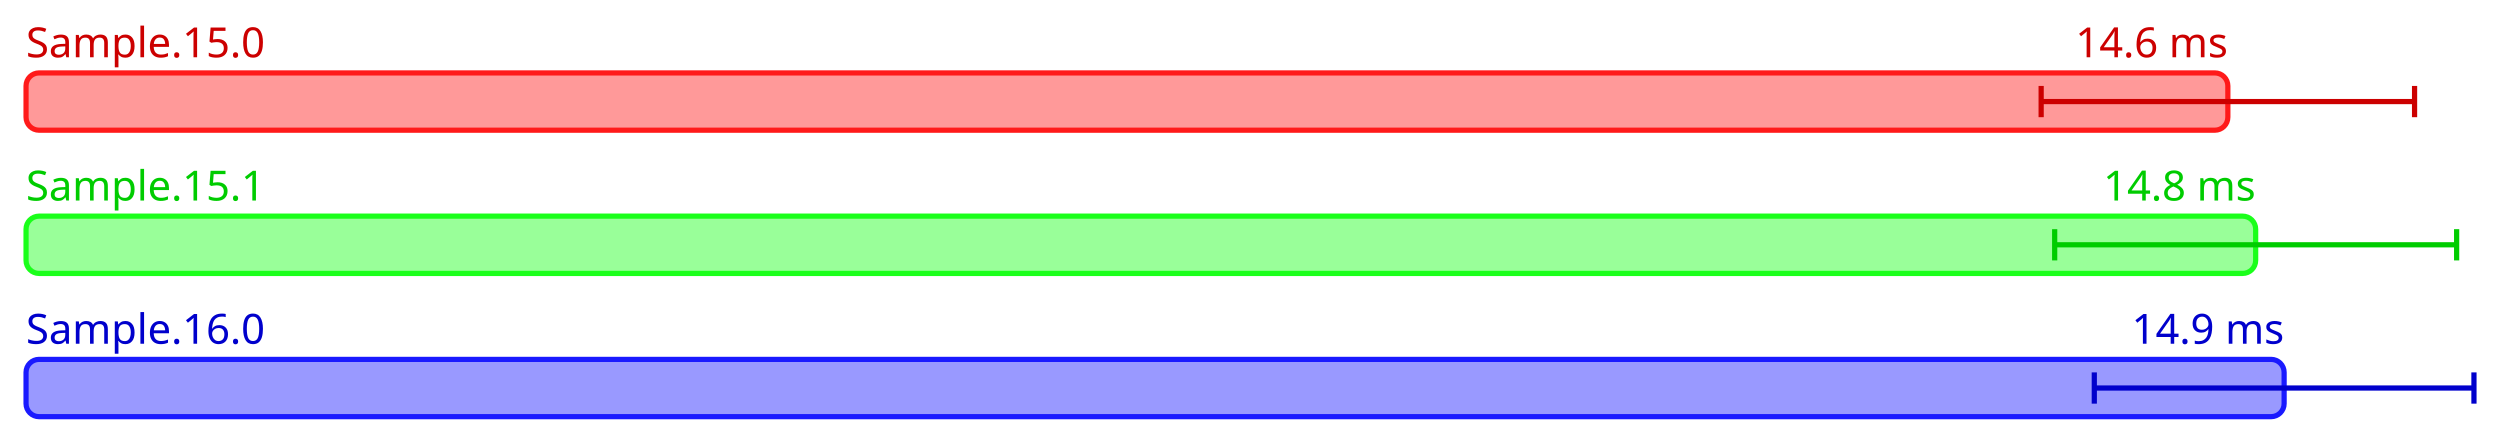
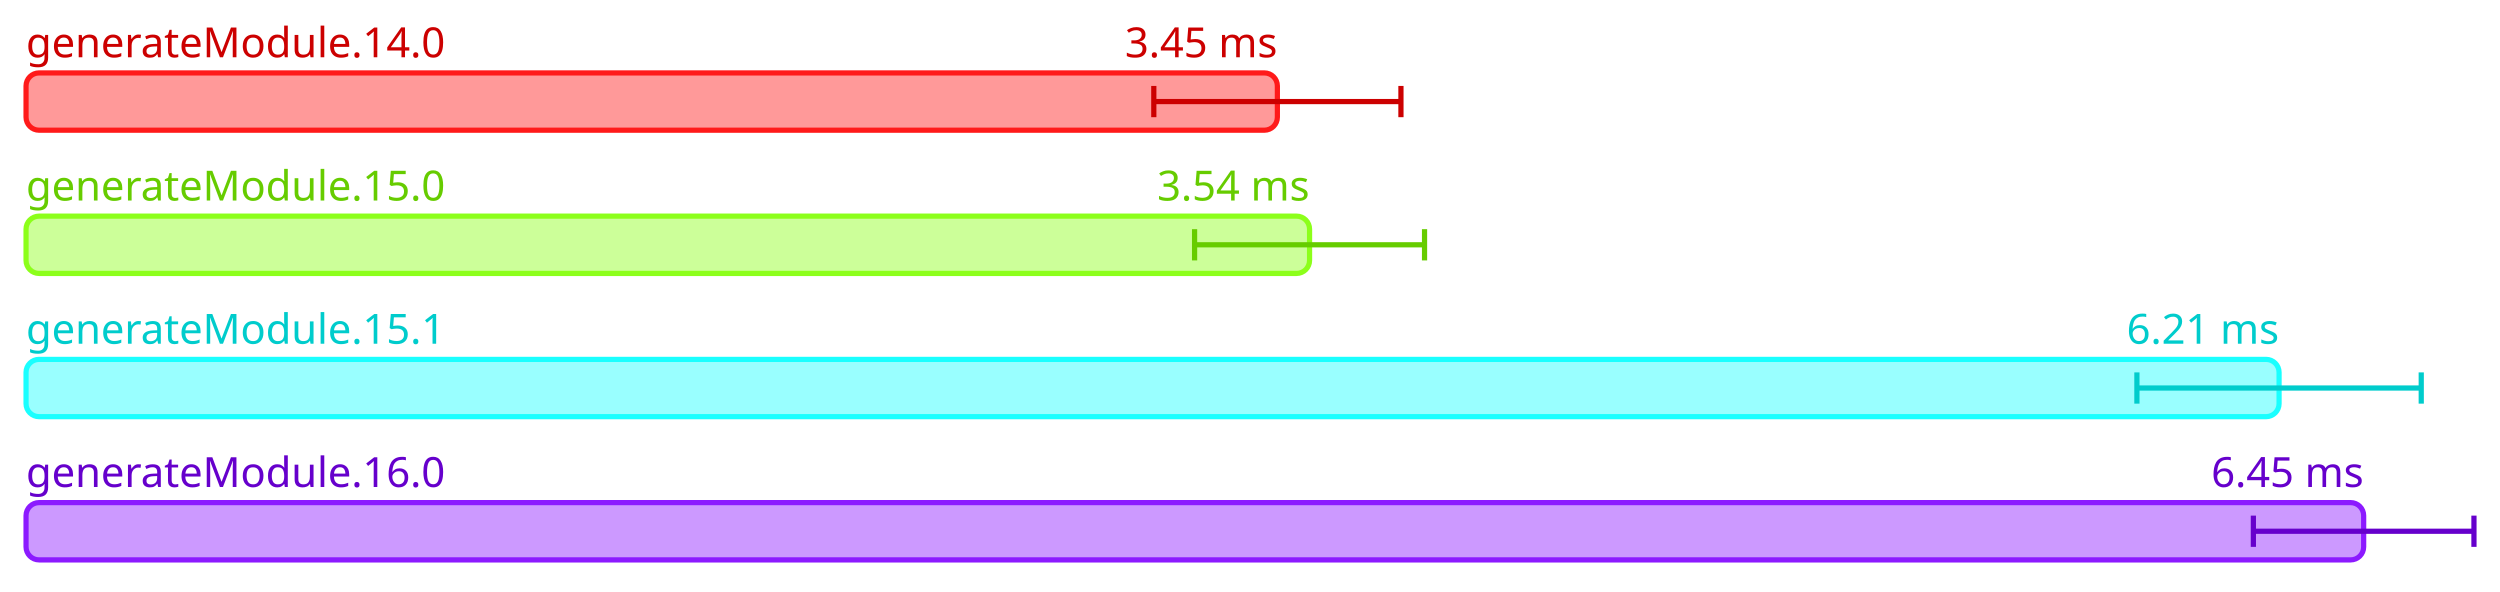
- <svg xmlns="http://www.w3.org/2000/svg" height="172" width="960.0" font-size="16" font-family="sans-serif" stroke-width="2">
+ <svg xmlns="http://www.w3.org/2000/svg" height="227" width="960.0" font-size="16" font-family="sans-serif" stroke-width="2">
  <g transform="translate(10.0 0)">
    <g fill="hsl(0, 100%, 40%)">
-       <text y="22">Sample.15.0</text>
-       <text y="22" x="845.496" text-anchor="end">14.6 ms</text>
+       <text y="22">generateModule.14.0</text>
+       <text y="22" x="480.511" text-anchor="end">3.45 ms</text>
    </g>
    <g>
-       <rect y="28" rx="5" height="22" width="845.496" fill="hsl(0, 100%, 80%)" stroke="hsl(0, 100%, 55%)" />
+       <rect y="28" rx="5" height="22" width="480.511" fill="hsl(0, 100%, 80%)" stroke="hsl(0, 100%, 55%)" />
      <g stroke="hsl(0, 100%, 40%)">
-         <line x1="773.801" x2="917.192" y1="39" y2="39" />
-         <line x1="773.801" x2="773.801" y1="33" y2="45" />
-         <line x1="917.192" x2="917.192" y1="33" y2="45" />
+         <line x1="433.061" x2="527.961" y1="39" y2="39" />
+         <line x1="433.061" x2="433.061" y1="33" y2="45" />
+         <line x1="527.961" x2="527.961" y1="33" y2="45" />
      </g>
    </g>
-     <g fill="hsl(120, 100%, 40%)">
-       <text y="77">Sample.15.1</text>
-       <text y="77" x="856.173" text-anchor="end">14.8 ms</text>
+     <g fill="hsl(90, 100%, 40%)">
+       <text y="77">generateModule.15.0</text>
+       <text y="77" x="492.871" text-anchor="end">3.54 ms</text>
    </g>
    <g>
-       <rect y="83" rx="5" height="22" width="856.173" fill="hsl(120, 100%, 80%)" stroke="hsl(120, 100%, 55%)" />
-       <g stroke="hsl(120, 100%, 40%)">
-         <line x1="778.998" x2="933.349" y1="94" y2="94" />
-         <line x1="778.998" x2="778.998" y1="88" y2="100" />
-         <line x1="933.349" x2="933.349" y1="88" y2="100" />
+       <rect y="83" rx="5" height="22" width="492.871" fill="hsl(90, 100%, 80%)" stroke="hsl(90, 100%, 55%)" />
+       <g stroke="hsl(90, 100%, 40%)">
+         <line x1="448.719" x2="537.023" y1="94" y2="94" />
+         <line x1="448.719" x2="448.719" y1="88" y2="100" />
+         <line x1="537.023" x2="537.023" y1="88" y2="100" />
      </g>
    </g>
-     <g fill="hsl(240, 100%, 40%)">
-       <text y="132">Sample.16.0</text>
-       <text y="132" x="867.104" text-anchor="end">14.9 ms</text>
+     <g fill="hsl(180, 100%, 40%)">
+       <text y="132">generateModule.15.1</text>
+       <text y="132" x="865.165" text-anchor="end">6.21 ms</text>
    </g>
    <g>
-       <rect y="138" rx="5" height="22" width="867.104" fill="hsl(240, 100%, 80%)" stroke="hsl(240, 100%, 55%)" />
-       <g stroke="hsl(240, 100%, 40%)">
-         <line x1="794.208" x2="940.0" y1="149" y2="149" />
-         <line x1="794.208" x2="794.208" y1="143" y2="155" />
-         <line x1="940.0" x2="940.0" y1="143" y2="155" />
+       <rect y="138" rx="5" height="22" width="865.165" fill="hsl(180, 100%, 80%)" stroke="hsl(180, 100%, 55%)" />
+       <g stroke="hsl(180, 100%, 40%)">
+         <line x1="810.574" x2="919.757" y1="149" y2="149" />
+         <line x1="810.574" x2="810.574" y1="143" y2="155" />
+         <line x1="919.757" x2="919.757" y1="143" y2="155" />
+       </g>
+     </g>
+     <g fill="hsl(270, 100%, 40%)">
+       <text y="187">generateModule.16.0</text>
+       <text y="187" x="897.647" text-anchor="end">6.45 ms</text>
+     </g>
+     <g>
+       <rect y="193" rx="5" height="22" width="897.647" fill="hsl(270, 100%, 80%)" stroke="hsl(270, 100%, 55%)" />
+       <g stroke="hsl(270, 100%, 40%)">
+         <line x1="855.293" x2="940.0" y1="204" y2="204" />
+         <line x1="855.293" x2="855.293" y1="198" y2="210" />
+         <line x1="940.0" x2="940.0" y1="198" y2="210" />
      </g>
    </g>
  </g>
</svg>
